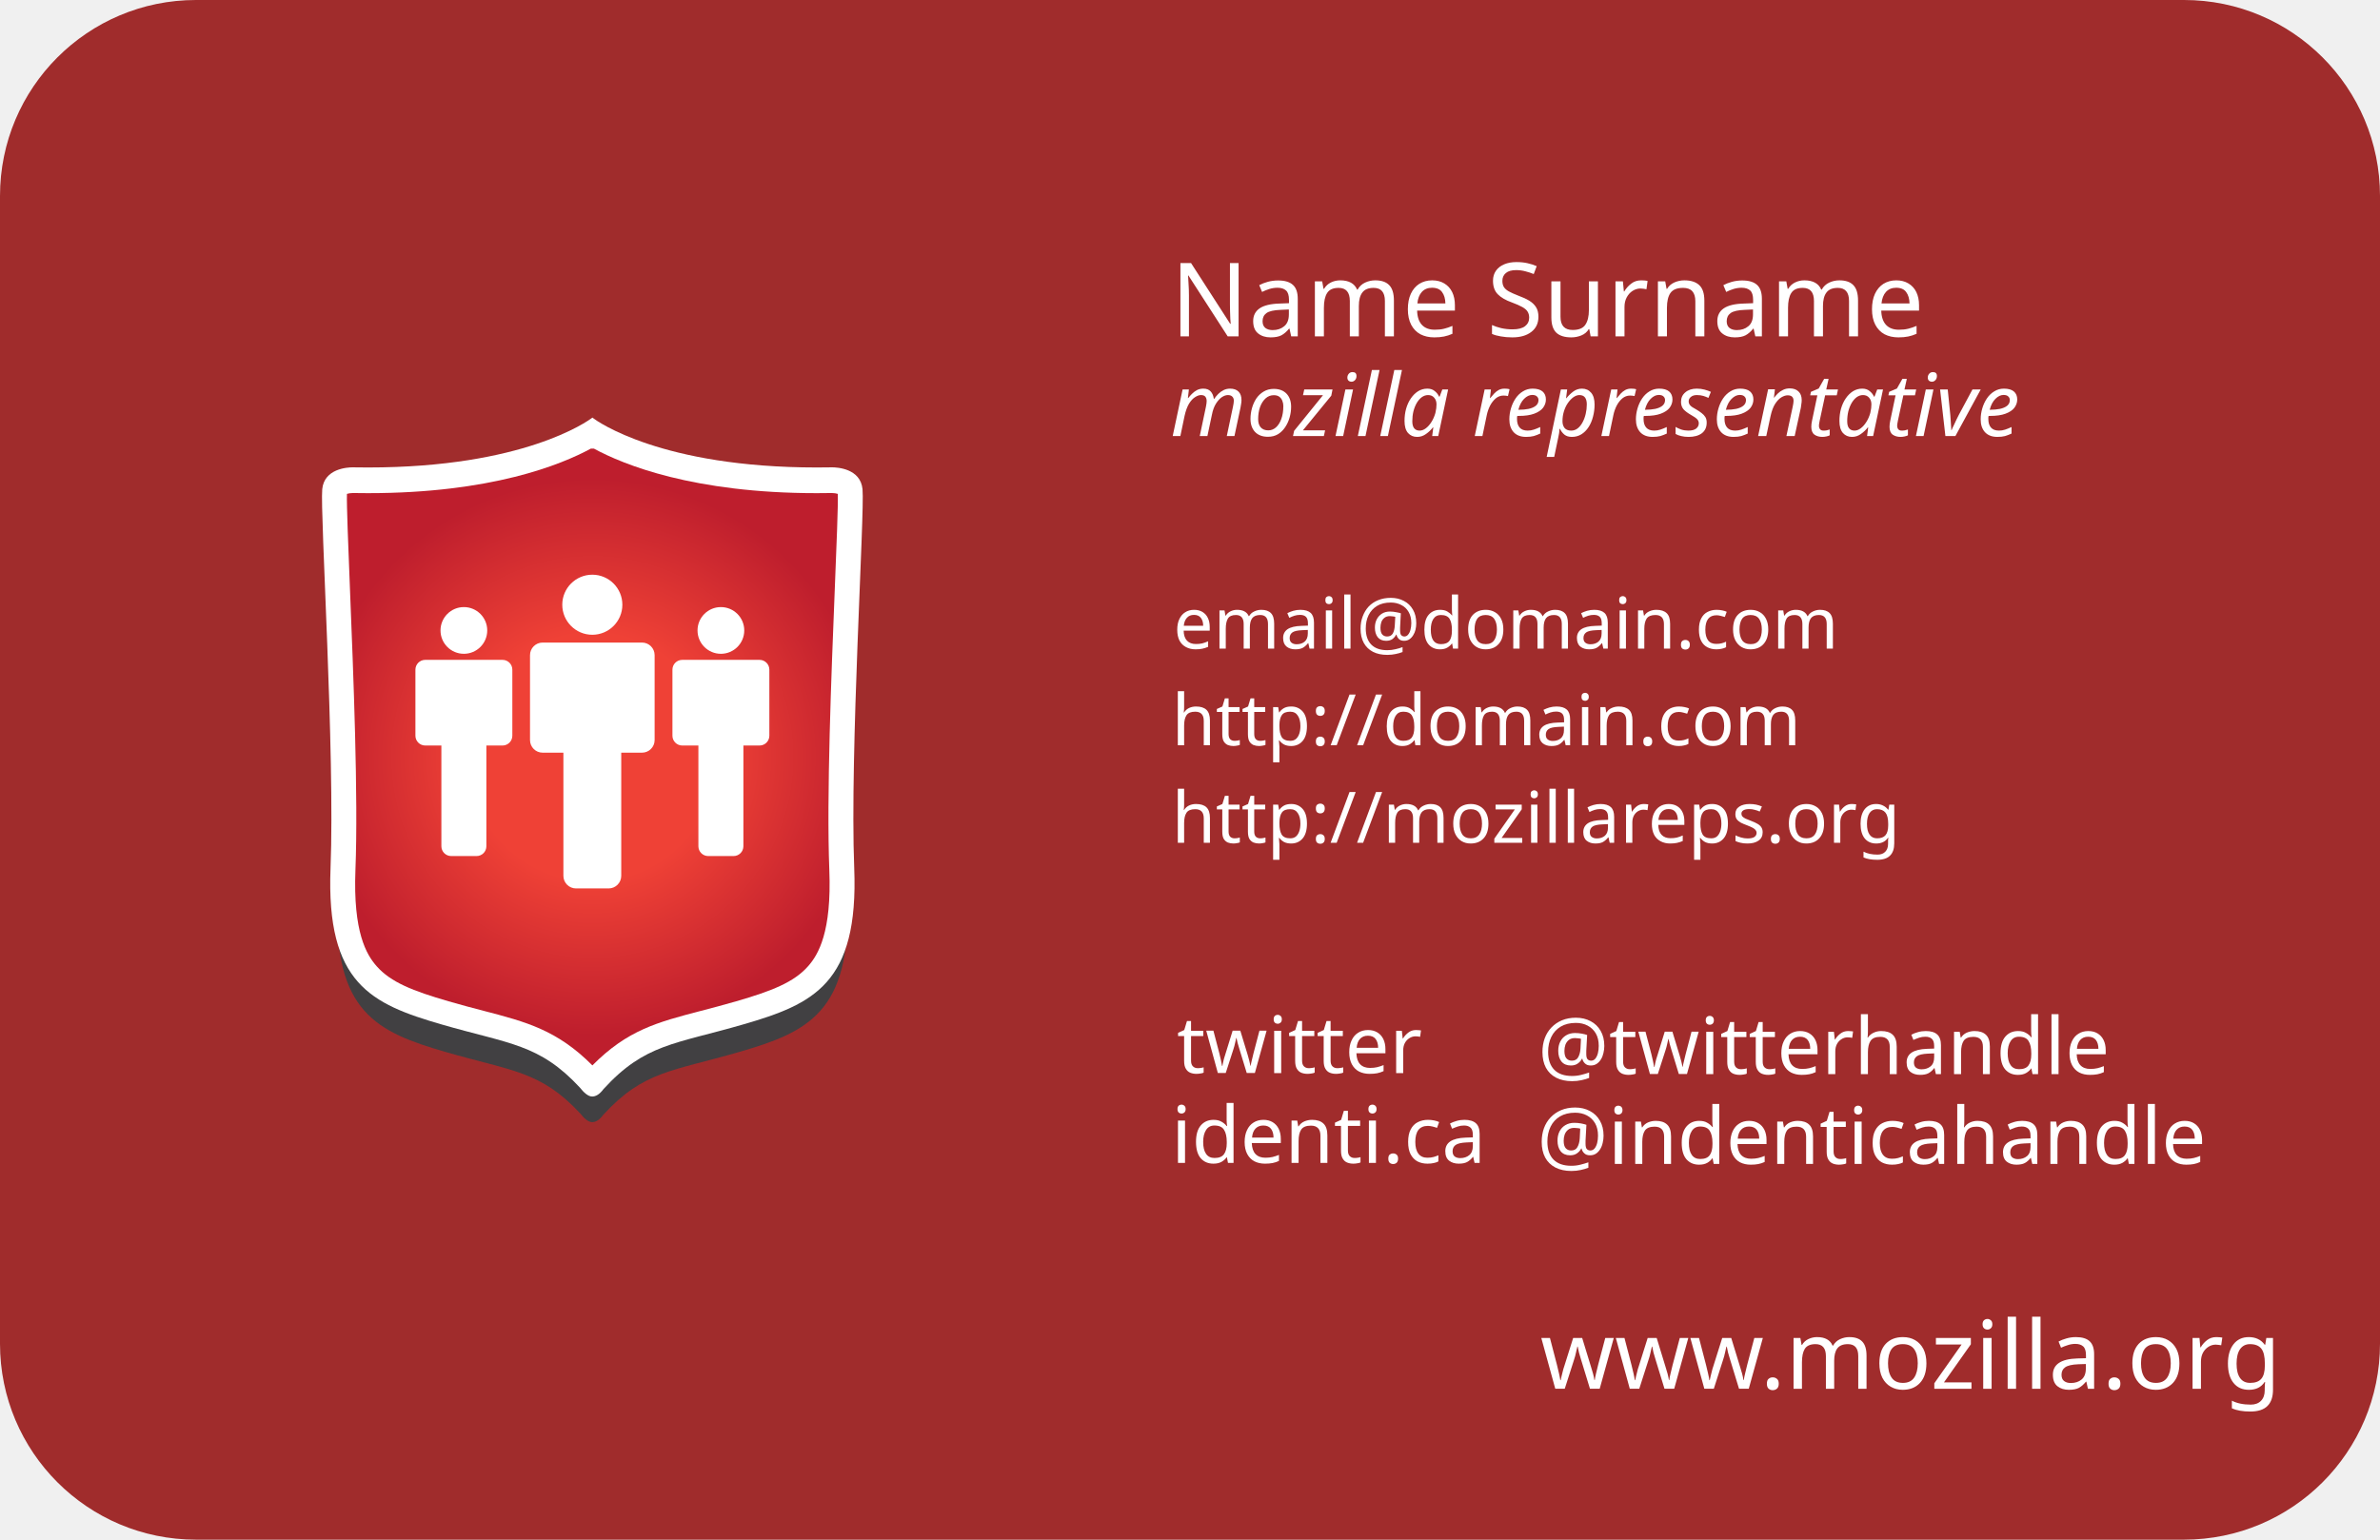
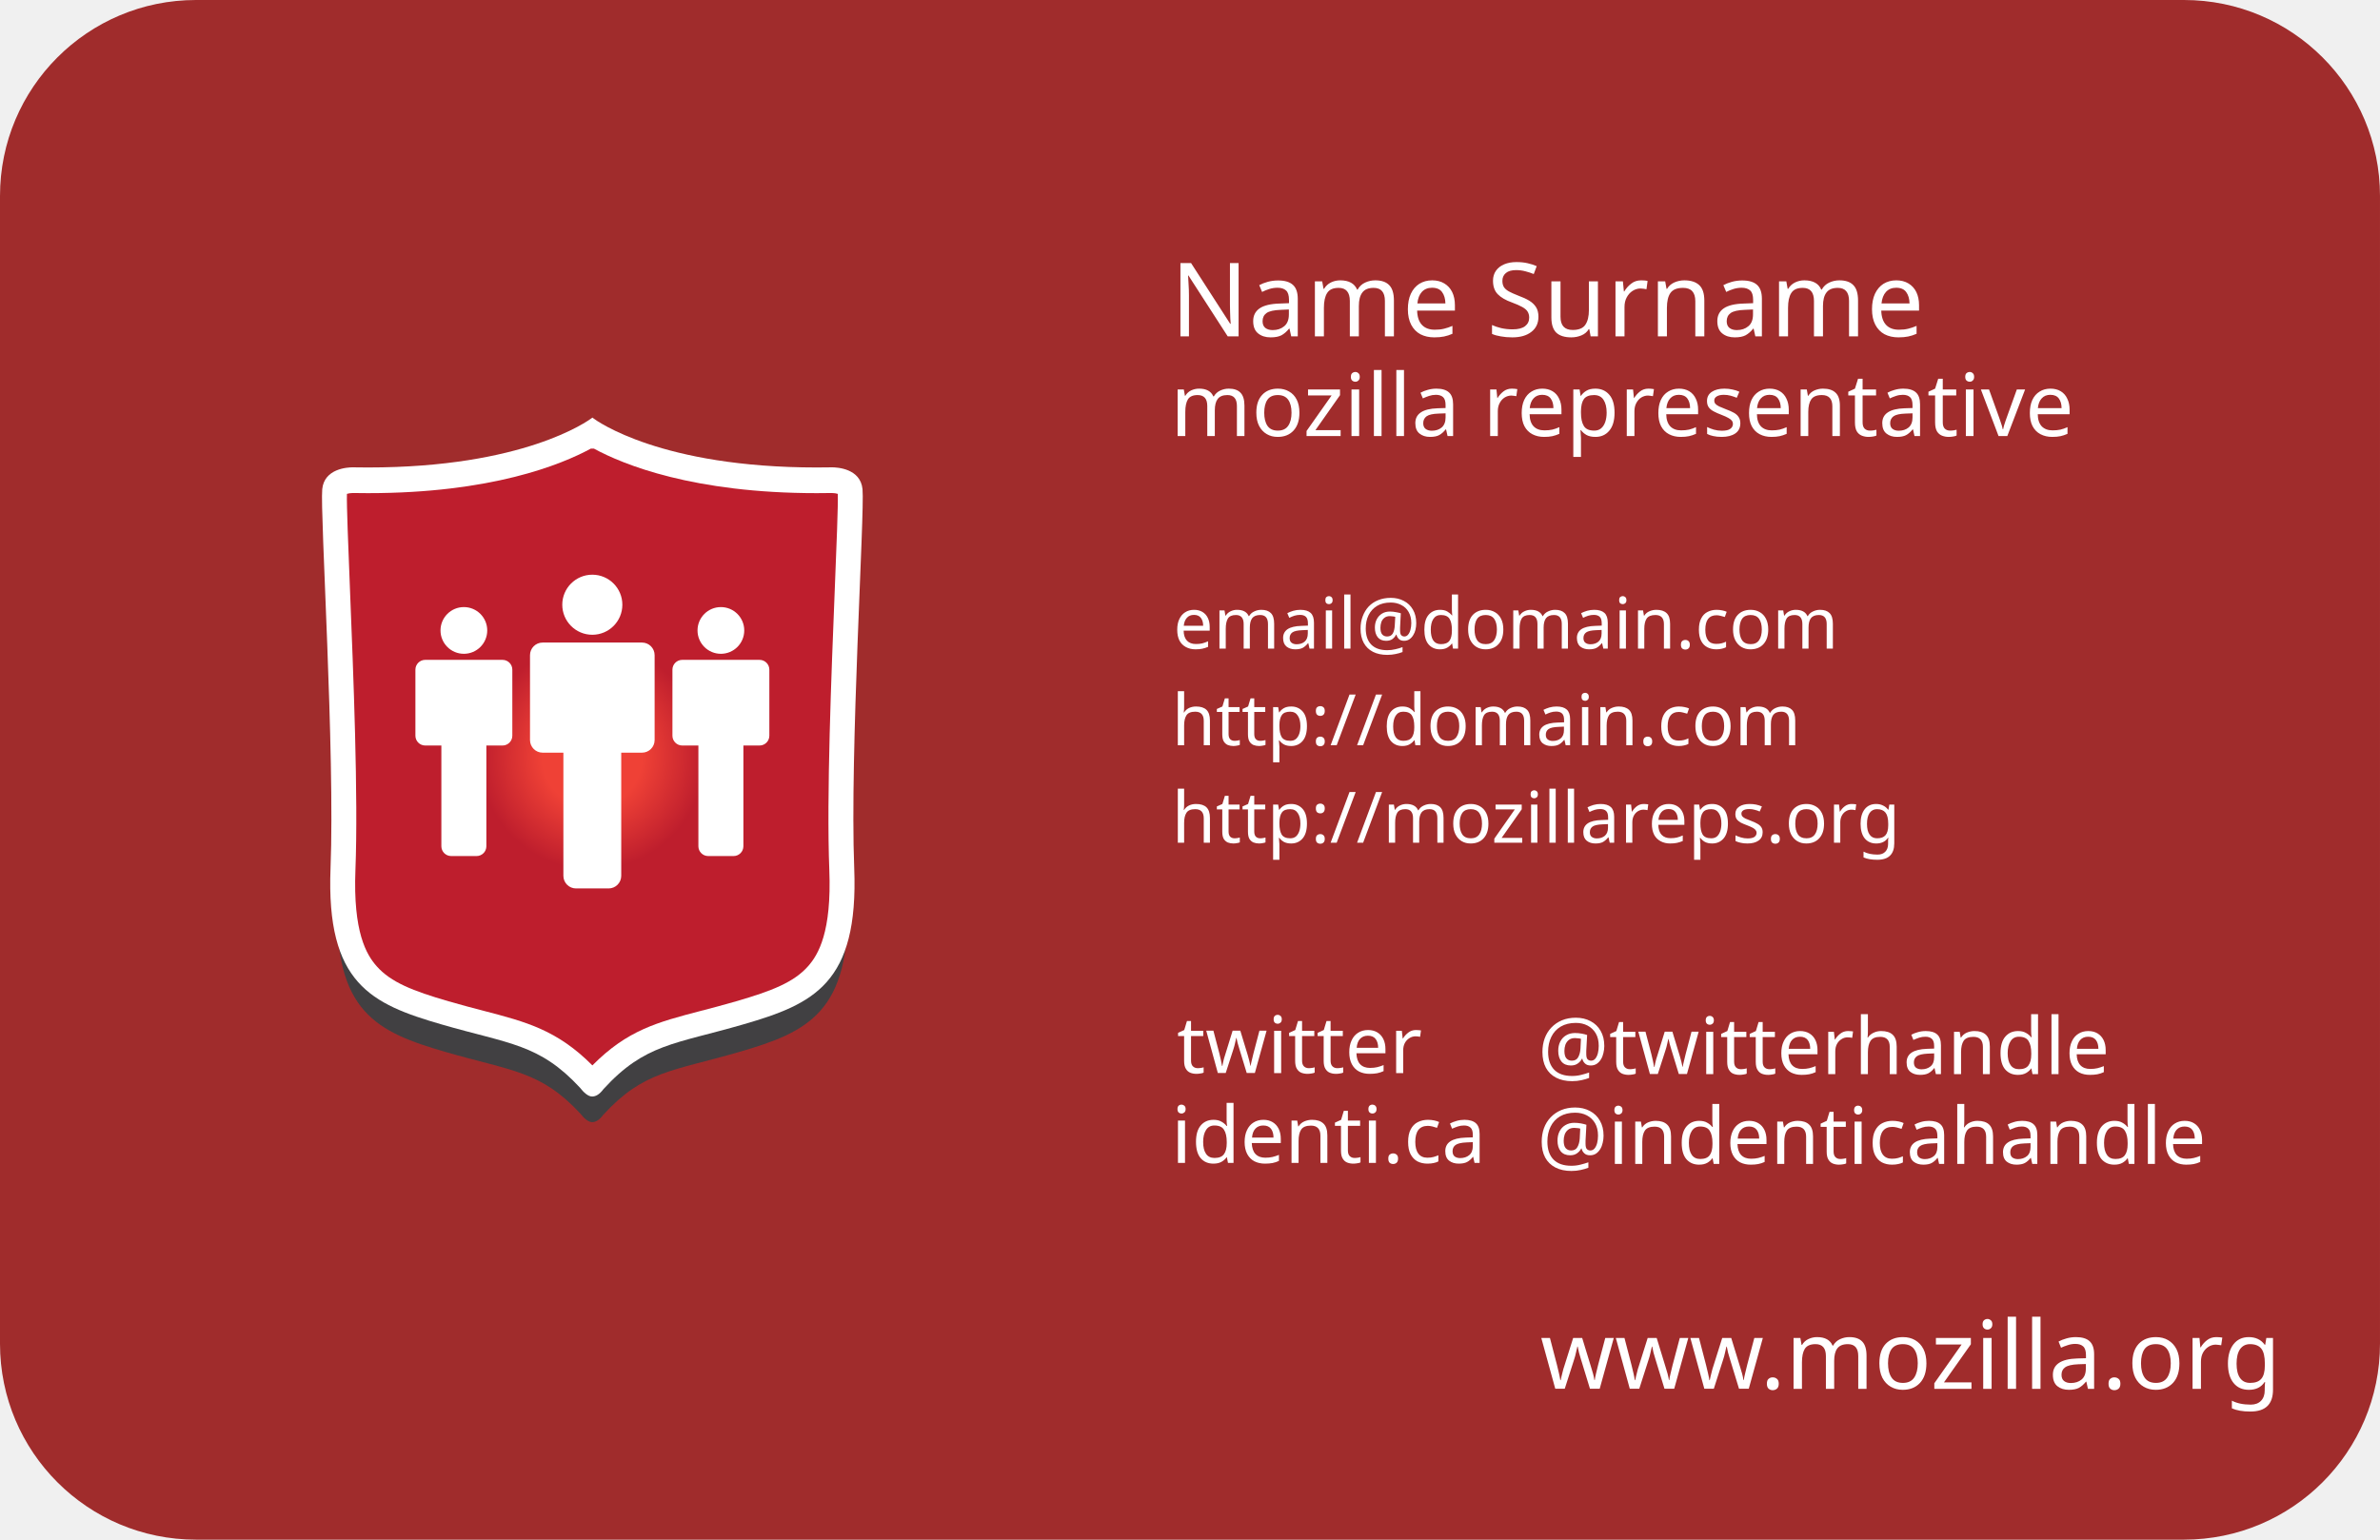
- <svg xmlns="http://www.w3.org/2000/svg" xmlns:xlink="http://www.w3.org/1999/xlink" version="1.2" width="301.181" height="194.882" id="svg2">
-   <defs id="defs4">
-     <radialGradient cx="807.557" cy="282.42" r="87.094" id="radialGradient3048" xlink:href="#SVGID_1_" gradientUnits="userSpaceOnUse" />
-     <radialGradient cx="807.557" cy="282.42" r="87.094" id="SVGID_1_" gradientUnits="userSpaceOnUse">
-       <stop id="stop10" style="stop-color:#ef4136;stop-opacity:1" offset="0.442" />
-       <stop id="stop12" style="stop-color:#be1e2d;stop-opacity:1" offset="1" />
-     </radialGradient>
-   </defs>
-   <g transform="translate(0,-857.4802)" id="layer1" style="display:inline;fill:#a02c2c">
-     <rect width="301.181" height="194.882" rx="24.803" ry="24.803" x="0" y="857.48" id="rect2989" style="fill:#a02c2c;fill-opacity:1;stroke:none" />
+ <svg xmlns="http://www.w3.org/2000/svg" version="1.1" id="svg2" x="0px" y="0px" width="301.182px" height="194.882px" viewBox="0 0 301.182 194.882" enable-background="new 0 0 301.182 194.882" xml:space="preserve">
+   <g id="layer1" transform="translate(0,-857.4802)">
+     <path id="rect2989" fill="#A02C2C" d="M24.803,857.48h251.574c13.698,0,24.804,11.105,24.804,24.803v145.276   c0,13.697-11.105,24.803-24.804,24.803H24.803C11.105,1052.363,0,1041.257,0,1027.56V882.283   C0,868.585,11.105,857.48,24.803,857.48z" />
  </g>
-   <text xml:space="preserve" style="font-size:15.713px;font-style:normal;font-variant:normal;font-weight:normal;font-stretch:normal;line-height:125%;letter-spacing:0px;word-spacing:0px;color:#000000;fill:#ffffff;fill-opacity:1;fill-rule:nonzero;stroke:none;marker:none;visibility:visible;display:inline;overflow:visible;enable-background:accumulate;font-family:Yanone Kaffeesatz;-inkscape-font-specification:Yanone Kaffeesatz" x="148.115" y="42.579" id="text2946">
-     <tspan id="fullname" x="148.115" y="42.579" style="font-size:13px;font-style:normal;font-variant:normal;font-weight:normal;font-stretch:normal;font-family:MetaBold-Roman;-inkscape-font-specification:MetaBold-Roman">Name Surname</tspan>
-   </text>
-   <text xml:space="preserve" style="font-size:11px;font-style:normal;font-variant:normal;font-weight:normal;font-stretch:normal;line-height:125%;letter-spacing:0px;word-spacing:0px;color:#000000;fill:#ffffff;fill-opacity:1;fill-rule:nonzero;stroke:none;marker:none;visibility:visible;display:inline;overflow:visible;enable-background:accumulate;font-family:Yanone Kaffeesatz;-inkscape-font-specification:Yanone Kaffeesatz" x="148.09" y="55.192" id="text2950">
-     <tspan id="tspan2952" x="148.09" y="55.192" style="font-style:italic;font-variant:normal;font-weight:normal;font-stretch:normal;font-family:MetaBook-Roman;-inkscape-font-specification:MetaBook-Roman Italic">mozilla representative</tspan>
-   </text>
-   <text xml:space="preserve" style="font-size:9px;font-style:normal;font-variant:normal;font-weight:normal;font-stretch:normal;line-height:125%;letter-spacing:0px;word-spacing:0px;color:#000000;fill:#ffffff;fill-opacity:1;fill-rule:nonzero;stroke:none;marker:none;visibility:visible;display:inline;overflow:visible;enable-background:accumulate;font-family:Yanone Kaffeesatz;-inkscape-font-specification:Yanone Kaffeesatz" x="148.475" y="82.095" id="text2954">
-     <tspan id="pemail" x="148.475" y="82.095" style="font-style:normal;font-variant:normal;font-weight:normal;font-stretch:normal;font-family:MetaBook-Roman;-inkscape-font-specification:MetaBook-Roman">email@domain.com</tspan>
-   </text>
-   <text xml:space="preserve" style="font-size:9px;font-style:normal;font-variant:normal;font-weight:normal;font-stretch:normal;line-height:125%;letter-spacing:0px;word-spacing:0px;color:#000000;fill:#ffffff;fill-opacity:1;fill-rule:nonzero;stroke:none;marker:none;visibility:visible;display:inline;overflow:visible;enable-background:accumulate;font-family:Yanone Kaffeesatz;-inkscape-font-specification:Yanone Kaffeesatz" x="148.285" y="94.332" id="text2958">
-     <tspan id="website" x="148.285" y="94.332" style="font-style:normal;font-variant:normal;font-weight:normal;font-stretch:normal;font-family:MetaBook-Roman;-inkscape-font-specification:MetaBook-Roman">http://domain.com</tspan>
-   </text>
-   <text xml:space="preserve" style="font-size:9px;font-style:normal;font-variant:normal;font-weight:normal;font-stretch:normal;line-height:125%;letter-spacing:0px;word-spacing:0px;color:#000000;fill:#ffffff;fill-opacity:1;fill-rule:nonzero;stroke:none;marker:none;visibility:visible;display:inline;overflow:visible;enable-background:accumulate;font-family:Yanone Kaffeesatz;-inkscape-font-specification:Yanone Kaffeesatz" x="148.285" y="106.67" id="text2962">
-     <tspan id="tspan2964" x="148.285" y="106.67" style="font-style:normal;font-variant:normal;font-weight:normal;font-stretch:normal;font-family:MetaBook-Roman;-inkscape-font-specification:MetaBook-Roman">http://mozillareps.org</tspan>
-   </text>
-   <text xml:space="preserve" style="font-size:10px;font-style:normal;font-variant:normal;font-weight:normal;font-stretch:normal;line-height:125%;letter-spacing:0px;word-spacing:0px;color:#000000;fill:#ffffff;fill-opacity:1;fill-rule:nonzero;stroke:none;marker:none;visibility:visible;display:inline;overflow:visible;enable-background:accumulate;font-family:Yanone Kaffeesatz;-inkscape-font-specification:Yanone Kaffeesatz" x="148.925" y="135.828" id="text2966">
-     <tspan id="tspan2968" x="148.925" y="135.828" style="font-style:normal;font-variant:normal;font-weight:normal;font-stretch:normal;font-family:MetaBoldLF-Caps;-inkscape-font-specification:MetaBoldLF-Caps">twitter</tspan>
-   </text>
-   <text xml:space="preserve" style="font-size:10px;font-style:normal;font-variant:normal;font-weight:normal;font-stretch:normal;line-height:125%;letter-spacing:0px;word-spacing:0px;color:#000000;fill:#ffffff;fill-opacity:1;fill-rule:nonzero;stroke:none;marker:none;visibility:visible;display:inline;overflow:visible;enable-background:accumulate;font-family:Yanone Kaffeesatz;-inkscape-font-specification:Yanone Kaffeesatz" x="194.612" y="135.958" id="text2978">
-     <tspan id="twitter" x="194.612" y="135.958" style="font-style:normal;font-variant:normal;font-weight:normal;font-stretch:normal;font-family:MetaBook-Roman;-inkscape-font-specification:MetaBook-Roman">@twitterhandle</tspan>
-   </text>
-   <text xml:space="preserve" style="font-size:10px;font-style:normal;font-variant:normal;font-weight:normal;font-stretch:normal;line-height:125%;letter-spacing:0px;word-spacing:0px;color:#000000;fill:#ffffff;fill-opacity:1;fill-rule:nonzero;stroke:none;marker:none;visibility:visible;display:inline;overflow:visible;enable-background:accumulate;font-family:Yanone Kaffeesatz;-inkscape-font-specification:Yanone Kaffeesatz" x="148.225" y="147.193" id="text2970">
-     <tspan id="tspan2972" x="148.225" y="147.193" style="font-style:normal;font-variant:normal;font-weight:normal;font-stretch:normal;font-family:MetaBoldLF-Caps;-inkscape-font-specification:MetaBoldLF-Caps">identi.ca</tspan>
-   </text>
-   <text xml:space="preserve" style="font-size:10px;font-style:normal;font-variant:normal;font-weight:normal;font-stretch:normal;line-height:125%;letter-spacing:0px;word-spacing:0px;color:#000000;fill:#ffffff;fill-opacity:1;fill-rule:nonzero;stroke:none;marker:none;visibility:visible;display:inline;overflow:visible;enable-background:accumulate;font-family:Yanone Kaffeesatz;-inkscape-font-specification:Yanone Kaffeesatz" x="194.52" y="147.323" id="text2974">
-     <tspan id="identi.ca" x="194.52" y="147.323" style="font-style:normal;font-variant:normal;font-weight:normal;font-stretch:normal;font-family:MetaBook-Roman;-inkscape-font-specification:MetaBook-Roman">@indenticahandle</tspan>
-   </text>
-   <text xml:space="preserve" style="font-size:12px;font-style:normal;font-variant:normal;font-weight:normal;font-stretch:normal;line-height:125%;letter-spacing:0px;word-spacing:0px;color:#000000;fill:#ffffff;fill-opacity:1;fill-rule:nonzero;stroke:none;marker:none;visibility:visible;display:inline;overflow:visible;enable-background:accumulate;font-family:Yanone Kaffeesatz;-inkscape-font-specification:Yanone Kaffeesatz" x="194.923" y="175.791" id="text2982">
-     <tspan id="tspan2984" x="194.923" y="175.791" style="font-style:normal;font-variant:normal;font-weight:normal;font-stretch:normal;font-family:MetaBoldLF-Roman;-inkscape-font-specification:MetaBoldLF-Roman">www.mozilla.org</tspan>
-   </text>
+   <text transform="matrix(1 0 0 1 148.115 42.5776)" fill="#FFFFFF" font-family="'MetaBold-Roman'" font-size="13">Name Surname</text>
+   <text transform="matrix(1 0 0 1 148.0901 55.1919)" fill="#FFFFFF" font-family="'MetaBold-Italic'" font-size="11">mozilla representative</text>
+   <text transform="matrix(1 0 0 1 148.4749 82.0942)" fill="#FFFFFF" font-family="'MetaBold-Italic'" font-size="9">email@domain.com</text>
+   <text transform="matrix(1 0 0 1 148.2849 94.3315)" fill="#FFFFFF" font-family="'MetaBold-Italic'" font-size="9">http://domain.com</text>
+   <text transform="matrix(1 0 0 1 148.2849 106.6694)" fill="#FFFFFF" font-family="'MetaBold-Italic'" font-size="9">http://mozillareps.org</text>
+   <text transform="matrix(1 0 0 1 148.925 135.8276)" fill="#FFFFFF" font-family="'MetaBoldLF-Caps'" font-size="10">twitter</text>
+   <text transform="matrix(1 0 0 1 194.6121 135.9575)" fill="#FFFFFF" font-family="'MetaBold-Italic'" font-size="10">@twitterhandle</text>
+   <text transform="matrix(1 0 0 1 148.2249 147.1929)" fill="#FFFFFF" font-family="'MetaBoldLF-Caps'" font-size="10">identi.ca</text>
+   <text transform="matrix(1 0 0 1 194.5203 147.3228)" fill="#FFFFFF" font-family="'MetaBold-Italic'" font-size="10">@indenticahandle</text>
+   <text transform="matrix(1 0 0 1 194.9226 175.7905)" fill="#FFFFFF" font-family="'MetaBoldLF-Roman'" font-size="12">www.mozilla.org</text>
  <g id="g3025" transform="matrix(0.4050236,0,0,0.4050236,-252.1159,-18.56753)">
    <g id="g3">
-       <path style="fill:#414042" id="path5" d="m 889.69,211.846 c -0.609,-6.301 -7.699,-6.662 -9.312,-6.662 -0.211,0 -0.326,0.008 -0.326,0.008 -1.457,0.025 -2.881,0.039 -4.293,0.039 -47.258,0 -66.727,-14.039 -68.16,-15.119 v -0.07 c 0,0 -0.014,0.014 -0.037,0.035 -0.035,-0.021 -0.053,-0.035 -0.053,-0.035 l 0.004,0.07 c -1.434,1.08 -20.904,15.119 -68.16,15.119 -1.408,0 -2.83,-0.014 -4.291,-0.039 0,0 -0.115,-0.008 -0.324,-0.008 -1.619,0 -8.705,0.361 -9.314,6.662 -0.686,7.115 3.904,80.115 2.523,115.236 -1.379,35.121 12.398,41.318 33.744,47.514 20.646,5.998 29.699,5.873 42.105,19.256 1.121,1.43 2.449,2.672 3.691,2.672 1.133,0 2.268,-0.67 3.451,-2.262 12.604,-13.791 21.633,-13.609 42.482,-19.666 21.35,-6.195 35.129,-12.393 33.744,-47.514 -1.374,-35.121 3.216,-108.121 2.526,-115.236 z" />
-       <path style="fill:#ffffff" id="path7" d="m 891.962,198.732 c -0.627,-6.475 -7.91,-6.846 -9.572,-6.846 -0.217,0 -0.334,0.008 -0.334,0.008 -1.496,0.025 -2.963,0.039 -4.41,0.039 -48.566,0 -68.572,-14.428 -70.045,-15.537 v -0.072 c 0,0 -0.016,0.014 -0.039,0.035 -0.035,-0.021 -0.057,-0.035 -0.057,-0.035 l 0.006,0.072 c -1.473,1.109 -21.482,15.537 -70.043,15.537 -1.447,0 -2.912,-0.014 -4.41,-0.039 0,0 -0.119,-0.008 -0.334,-0.008 -1.664,0 -8.945,0.371 -9.572,6.846 -0.705,7.314 4.012,82.33 2.594,118.422 -1.416,36.092 12.742,42.463 34.676,48.83 21.219,6.162 30.521,6.033 43.271,19.785 1.152,1.471 2.518,2.746 3.793,2.746 1.164,0 2.332,-0.689 3.549,-2.324 12.949,-14.17 22.229,-13.984 43.656,-20.207 21.939,-6.367 36.098,-12.738 34.678,-48.83 -1.415,-36.092 3.302,-111.107 2.593,-118.422 z" />
-       <radialGradient gradientUnits="userSpaceOnUse" id="radialGradient4245" r="87.094" cy="282.42" cx="807.557">
-         <stop offset="0.442" style="stop-color:#ef4136;stop-opacity:1" id="stop4247" />
-         <stop offset="1" style="stop-color:#be1e2d;stop-opacity:1" id="stop4249" />
+       <path id="path5" fill="#414042" d="M889.688,211.846c-0.608-6.302-7.699-6.662-9.312-6.662c-0.21,0-0.326,0.007-0.326,0.007    c-1.456,0.025-2.881,0.039-4.292,0.039c-47.258,0-66.728-14.039-68.16-15.119v-0.07c0,0-0.015,0.015-0.039,0.035    c-0.034-0.021-0.053-0.035-0.053-0.035l0.005,0.07c-1.435,1.08-20.904,15.119-68.16,15.119c-1.408,0-2.831-0.013-4.292-0.039    c0,0-0.113-0.007-0.323-0.007c-1.62,0-8.704,0.36-9.314,6.662c-0.687,7.114,3.904,80.113,2.522,115.234    c-1.379,35.123,12.398,41.319,33.744,47.516c20.646,5.996,29.7,5.871,42.105,19.255c1.121,1.43,2.45,2.674,3.692,2.674    c1.133,0,2.269-0.67,3.45-2.262c12.605-13.792,21.635-13.611,42.484-19.668c21.348-6.194,35.128-12.393,33.744-47.516    C885.79,291.96,890.378,218.96,889.688,211.846z" />
+       <path id="path7" fill="#FFFFFF" d="M891.962,198.732c-0.627-6.475-7.911-6.846-9.572-6.846c-0.217,0-0.335,0.008-0.335,0.008    c-1.495,0.024-2.963,0.039-4.41,0.039c-48.565,0-68.572-14.428-70.046-15.537v-0.072c0,0-0.015,0.014-0.039,0.036    c-0.034-0.022-0.055-0.036-0.055-0.036l0.005,0.072c-1.473,1.109-21.481,15.537-70.043,15.537c-1.447,0-2.913-0.015-4.41-0.039    c0,0-0.118-0.008-0.333-0.008c-1.666,0-8.945,0.371-9.572,6.846c-0.706,7.313,4.012,82.329,2.594,118.421    s12.74,42.462,34.674,48.83c21.22,6.16,30.522,6.035,43.272,19.786c1.15,1.471,2.517,2.746,3.793,2.746    c1.162,0,2.332-0.69,3.549-2.324c12.948-14.17,22.228-13.984,43.656-20.208c21.939-6.368,36.097-12.738,34.677-48.83    C887.952,281.061,892.671,206.047,891.962,198.732L891.962,198.732z" />
+       <radialGradient id="path14_1_" cx="3200.106" cy="-1195.361" r="87.094" gradientTransform="matrix(0.405 0 0 -0.405 -488.5641 -201.7299)" gradientUnits="userSpaceOnUse">
+         <stop offset="0.442" style="stop-color:#EF4136" />
+         <stop offset="1" style="stop-color:#BE1E2D" />
      </radialGradient>
-       <path style="fill:url(#radialGradient3048)" id="path14" d="m 881.586,317.699 c -0.896,-22.992 0.621,-60.754 1.73,-88.328 0.514,-12.729 1.047,-25.869 0.922,-29.189 -0.443,-0.145 -1.141,-0.268 -1.834,-0.268 l -0.191,0.014 -0.018,-0.01 c -1.52,0.027 -3.057,0.039 -4.553,0.039 -38.512,0 -60.332,-8.885 -69.59,-13.91 h -0.992 c -9.264,5.027 -31.084,13.91 -69.594,13.91 -1.492,0 -3.023,-0.012 -4.545,-0.039 l -0.238,-0.004 h -0.004 c -0.682,0.004 -1.363,0.129 -1.807,0.268 -0.119,3.311 0.408,16.457 0.922,29.189 1.107,27.574 2.631,65.336 1.732,88.328 -0.764,19.4 3.418,26.469 6.629,30.098 4.441,5.021 11.309,7.727 22.438,10.953 4.072,1.186 7.779,2.15 11.053,3.004 13.182,3.436 22.898,5.969 33.912,17.039 10.959,-11.053 20.275,-13.48 33.92,-17.045 3.27,-0.854 6.977,-1.812 11.043,-2.998 11.125,-3.227 17.996,-5.932 22.434,-10.953 3.213,-3.629 7.397,-10.697 6.631,-30.098 z" />
+       <path id="path14" fill="url(#path14_1_)" d="M881.585,317.698c-0.895-22.99,0.622-60.753,1.731-88.328    c0.514-12.728,1.047-25.869,0.921-29.189c-0.444-0.145-1.14-0.268-1.835-0.268l-0.19,0.014l-0.017-0.011    c-1.521,0.028-3.057,0.04-4.555,0.04c-38.51,0-60.331-8.885-69.59-13.91h-0.991c-9.263,5.026-31.084,13.91-69.595,13.91    c-1.49,0-3.021-0.012-4.545-0.04l-0.236-0.004h-0.005c-0.682,0.004-1.362,0.129-1.808,0.268    c-0.118,3.312,0.41,16.457,0.923,29.189c1.107,27.575,2.63,65.338,1.731,88.328c-0.764,19.402,3.419,26.469,6.631,30.098    c4.439,5.02,11.308,7.728,22.438,10.954c4.07,1.184,7.778,2.148,11.053,3.002c13.182,3.438,22.898,5.97,33.912,17.042    c10.959-11.053,20.273-13.481,33.92-17.047c3.27-0.854,6.975-1.813,11.043-2.997c11.125-3.228,17.994-5.934,22.433-10.954    C878.168,344.168,882.351,337.101,881.585,317.698z" />
    </g>
    <g id="g16">
      <g id="g18">
-         <circle d="m 816.923,234.83 c 0,5.184 -4.202,9.386 -9.386,9.386 -5.184,0 -9.386,-4.202 -9.386,-9.386 0,-5.184 4.202,-9.386 9.386,-9.386 5.184,0 9.386,4.202 9.386,9.386 z" style="fill:#ffffff" id="circle20" r="9.386" cy="234.83" cx="807.537" />
-         <path style="fill:#ffffff" id="path22" d="m 816.575,319.546 c 0,2.177 -1.765,3.941 -3.941,3.941 h -10.192 c -2.178,0 -3.942,-1.765 -3.942,-3.941 v -52.608 c 0,-2.176 1.765,-3.941 3.942,-3.941 h 10.192 c 2.177,0 3.941,1.766 3.941,3.941 v 52.608 z" />
-         <path style="fill:#ffffff" id="path24" d="m 827.004,277.121 c 0,2.178 -1.765,3.941 -3.941,3.941 h -31.05 c -2.178,0 -3.942,-1.764 -3.942,-3.941 V 250.59 c 0,-2.176 1.765,-3.941 3.942,-3.941 h 31.05 c 2.177,0 3.941,1.766 3.941,3.941 v 26.531 z" />
+         <circle id="circle20" fill="#FFFFFF" cx="807.537" cy="234.83" r="9.386">
+ 			</circle>
+         <path id="path22" fill="#FFFFFF" d="M816.573,319.548c0,2.175-1.765,3.94-3.94,3.94h-10.192c-2.18,0-3.942-1.765-3.942-3.94     v-52.609c0-2.176,1.765-3.941,3.942-3.941h10.192c2.177,0,3.94,1.766,3.94,3.941V319.548z" />
+         <path id="path24" fill="#FFFFFF" d="M827.004,277.12c0,2.178-1.765,3.941-3.942,3.941h-31.05c-2.177,0-3.942-1.764-3.942-3.941     v-26.531c0-2.176,1.765-3.941,3.942-3.941h31.05c2.177,0,3.942,1.766,3.942,3.941V277.12z" />
      </g>
      <g id="g26">
        <g id="g28">
-           <circle d="m 855.009,242.864 c 0,4.032 -3.268,7.3 -7.3,7.3 -4.032,0 -7.3,-3.268 -7.3,-7.3 0,-4.032 3.268,-7.3 7.3,-7.3 4.032,0 7.3,3.268 7.3,7.3 z" style="fill:#ffffff" id="circle30" r="7.3" cy="242.864" cx="847.709" />
-           <path style="fill:#ffffff" id="path32" d="m 854.739,310.302 c 0,1.693 -1.373,3.066 -3.065,3.066 h -7.929 c -1.693,0 -3.065,-1.373 -3.065,-3.066 v -42.464 c 0,-1.693 1.372,-3.066 3.065,-3.066 h 7.929 c 1.692,0 3.065,1.373 3.065,3.066 v 42.464 z" />
-           <path style="fill:#ffffff" id="path34" d="m 862.851,275.758 c 0,1.693 -1.373,3.066 -3.066,3.066 h -24.15 c -1.693,0 -3.065,-1.373 -3.065,-3.066 v -20.636 c 0,-1.692 1.372,-3.065 3.065,-3.065 h 24.15 c 1.693,0 3.066,1.373 3.066,3.065 v 20.636 z" />
+           <circle id="circle30" fill="#FFFFFF" cx="847.708" cy="242.864" r="7.3">
+ 				</circle>
+           <path id="path32" fill="#FFFFFF" d="M854.739,310.303c0,1.693-1.374,3.065-3.067,3.065h-7.928c-1.693,0-3.065-1.372-3.065-3.065      v-42.466c0-1.693,1.372-3.066,3.065-3.066h7.928c1.693,0,3.067,1.373,3.067,3.066V310.303z" />
+           <path id="path34" fill="#FFFFFF" d="M862.85,275.758c0,1.693-1.372,3.066-3.067,3.066h-24.15c-1.693,0-3.064-1.373-3.064-3.066      v-20.637c0-1.691,1.372-3.064,3.064-3.064h24.15c1.695,0,3.067,1.373,3.067,3.064V275.758z" />
        </g>
        <g id="g36">
-           <circle d="m 774.706,242.863 c 0,4.032 -3.268,7.3 -7.3,7.3 -4.032,0 -7.3,-3.268 -7.3,-7.3 0,-4.032 3.268,-7.3 7.3,-7.3 4.032,0 7.3,3.268 7.3,7.3 z" style="fill:#ffffff" id="circle38" r="7.3" cy="242.863" cx="767.406" />
-           <path style="fill:#ffffff" id="path40" d="m 774.436,310.302 c 0,1.693 -1.372,3.066 -3.065,3.066 h -7.929 c -1.692,0 -3.065,-1.373 -3.065,-3.066 v -42.464 c 0,-1.693 1.373,-3.066 3.065,-3.066 h 7.929 c 1.693,0 3.065,1.373 3.065,3.066 v 42.464 z" />
-           <path style="fill:#ffffff" id="path42" d="m 782.547,275.758 c 0,1.693 -1.372,3.066 -3.065,3.066 H 755.33 c -1.692,0 -3.065,-1.373 -3.065,-3.066 v -20.636 c 0,-1.692 1.373,-3.065 3.065,-3.065 h 24.151 c 1.693,0 3.065,1.373 3.065,3.065 v 20.636 z" />
+           <circle id="circle38" fill="#FFFFFF" cx="767.406" cy="242.863" r="7.3">
+ 				</circle>
+           <path id="path40" fill="#FFFFFF" d="M774.434,310.303c0,1.693-1.372,3.065-3.065,3.065h-7.928c-1.693,0-3.067-1.372-3.067-3.065      v-42.466c0-1.693,1.374-3.066,3.067-3.066h7.928c1.693,0,3.065,1.373,3.065,3.066V310.303z" />
+           <path id="path42" fill="#FFFFFF" d="M782.545,275.758c0,1.693-1.372,3.066-3.065,3.066h-24.152c-1.69,0-3.065-1.373-3.065-3.066      v-20.637c0-1.691,1.374-3.064,3.065-3.064h24.152c1.693,0,3.065,1.373,3.065,3.064V275.758L782.545,275.758z" />
        </g>
      </g>
    </g>
  </g>
</svg>
